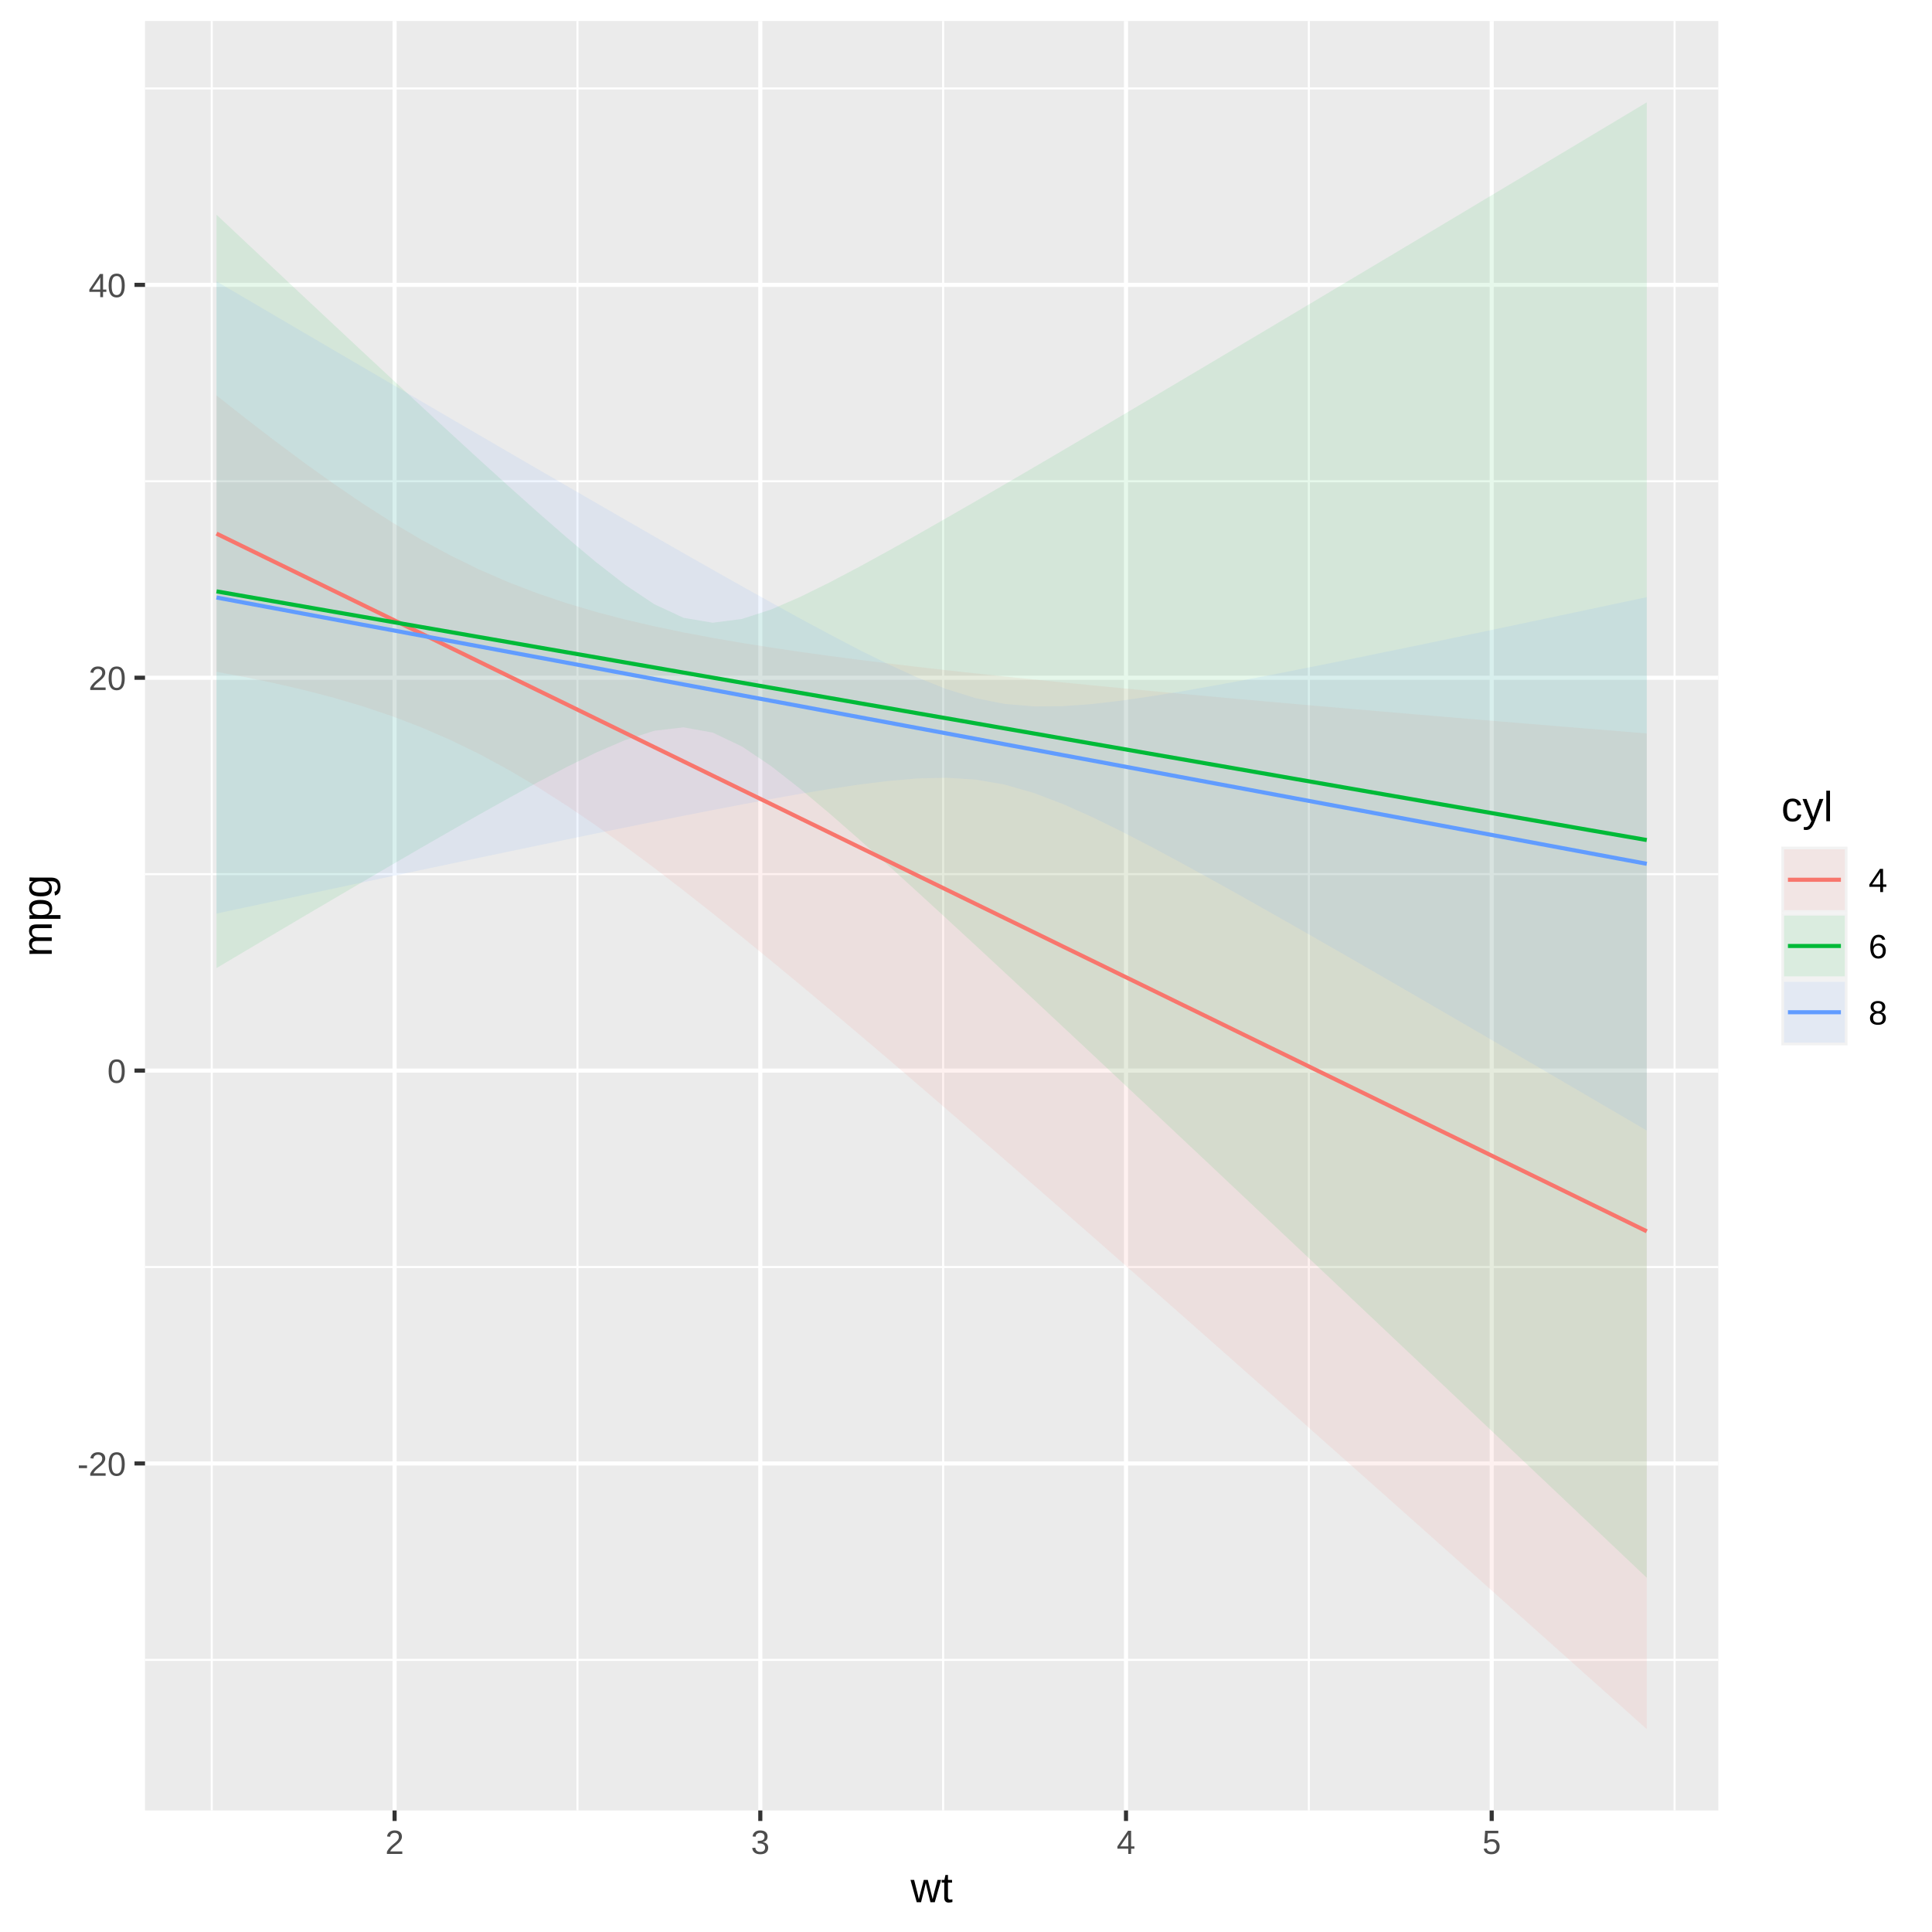
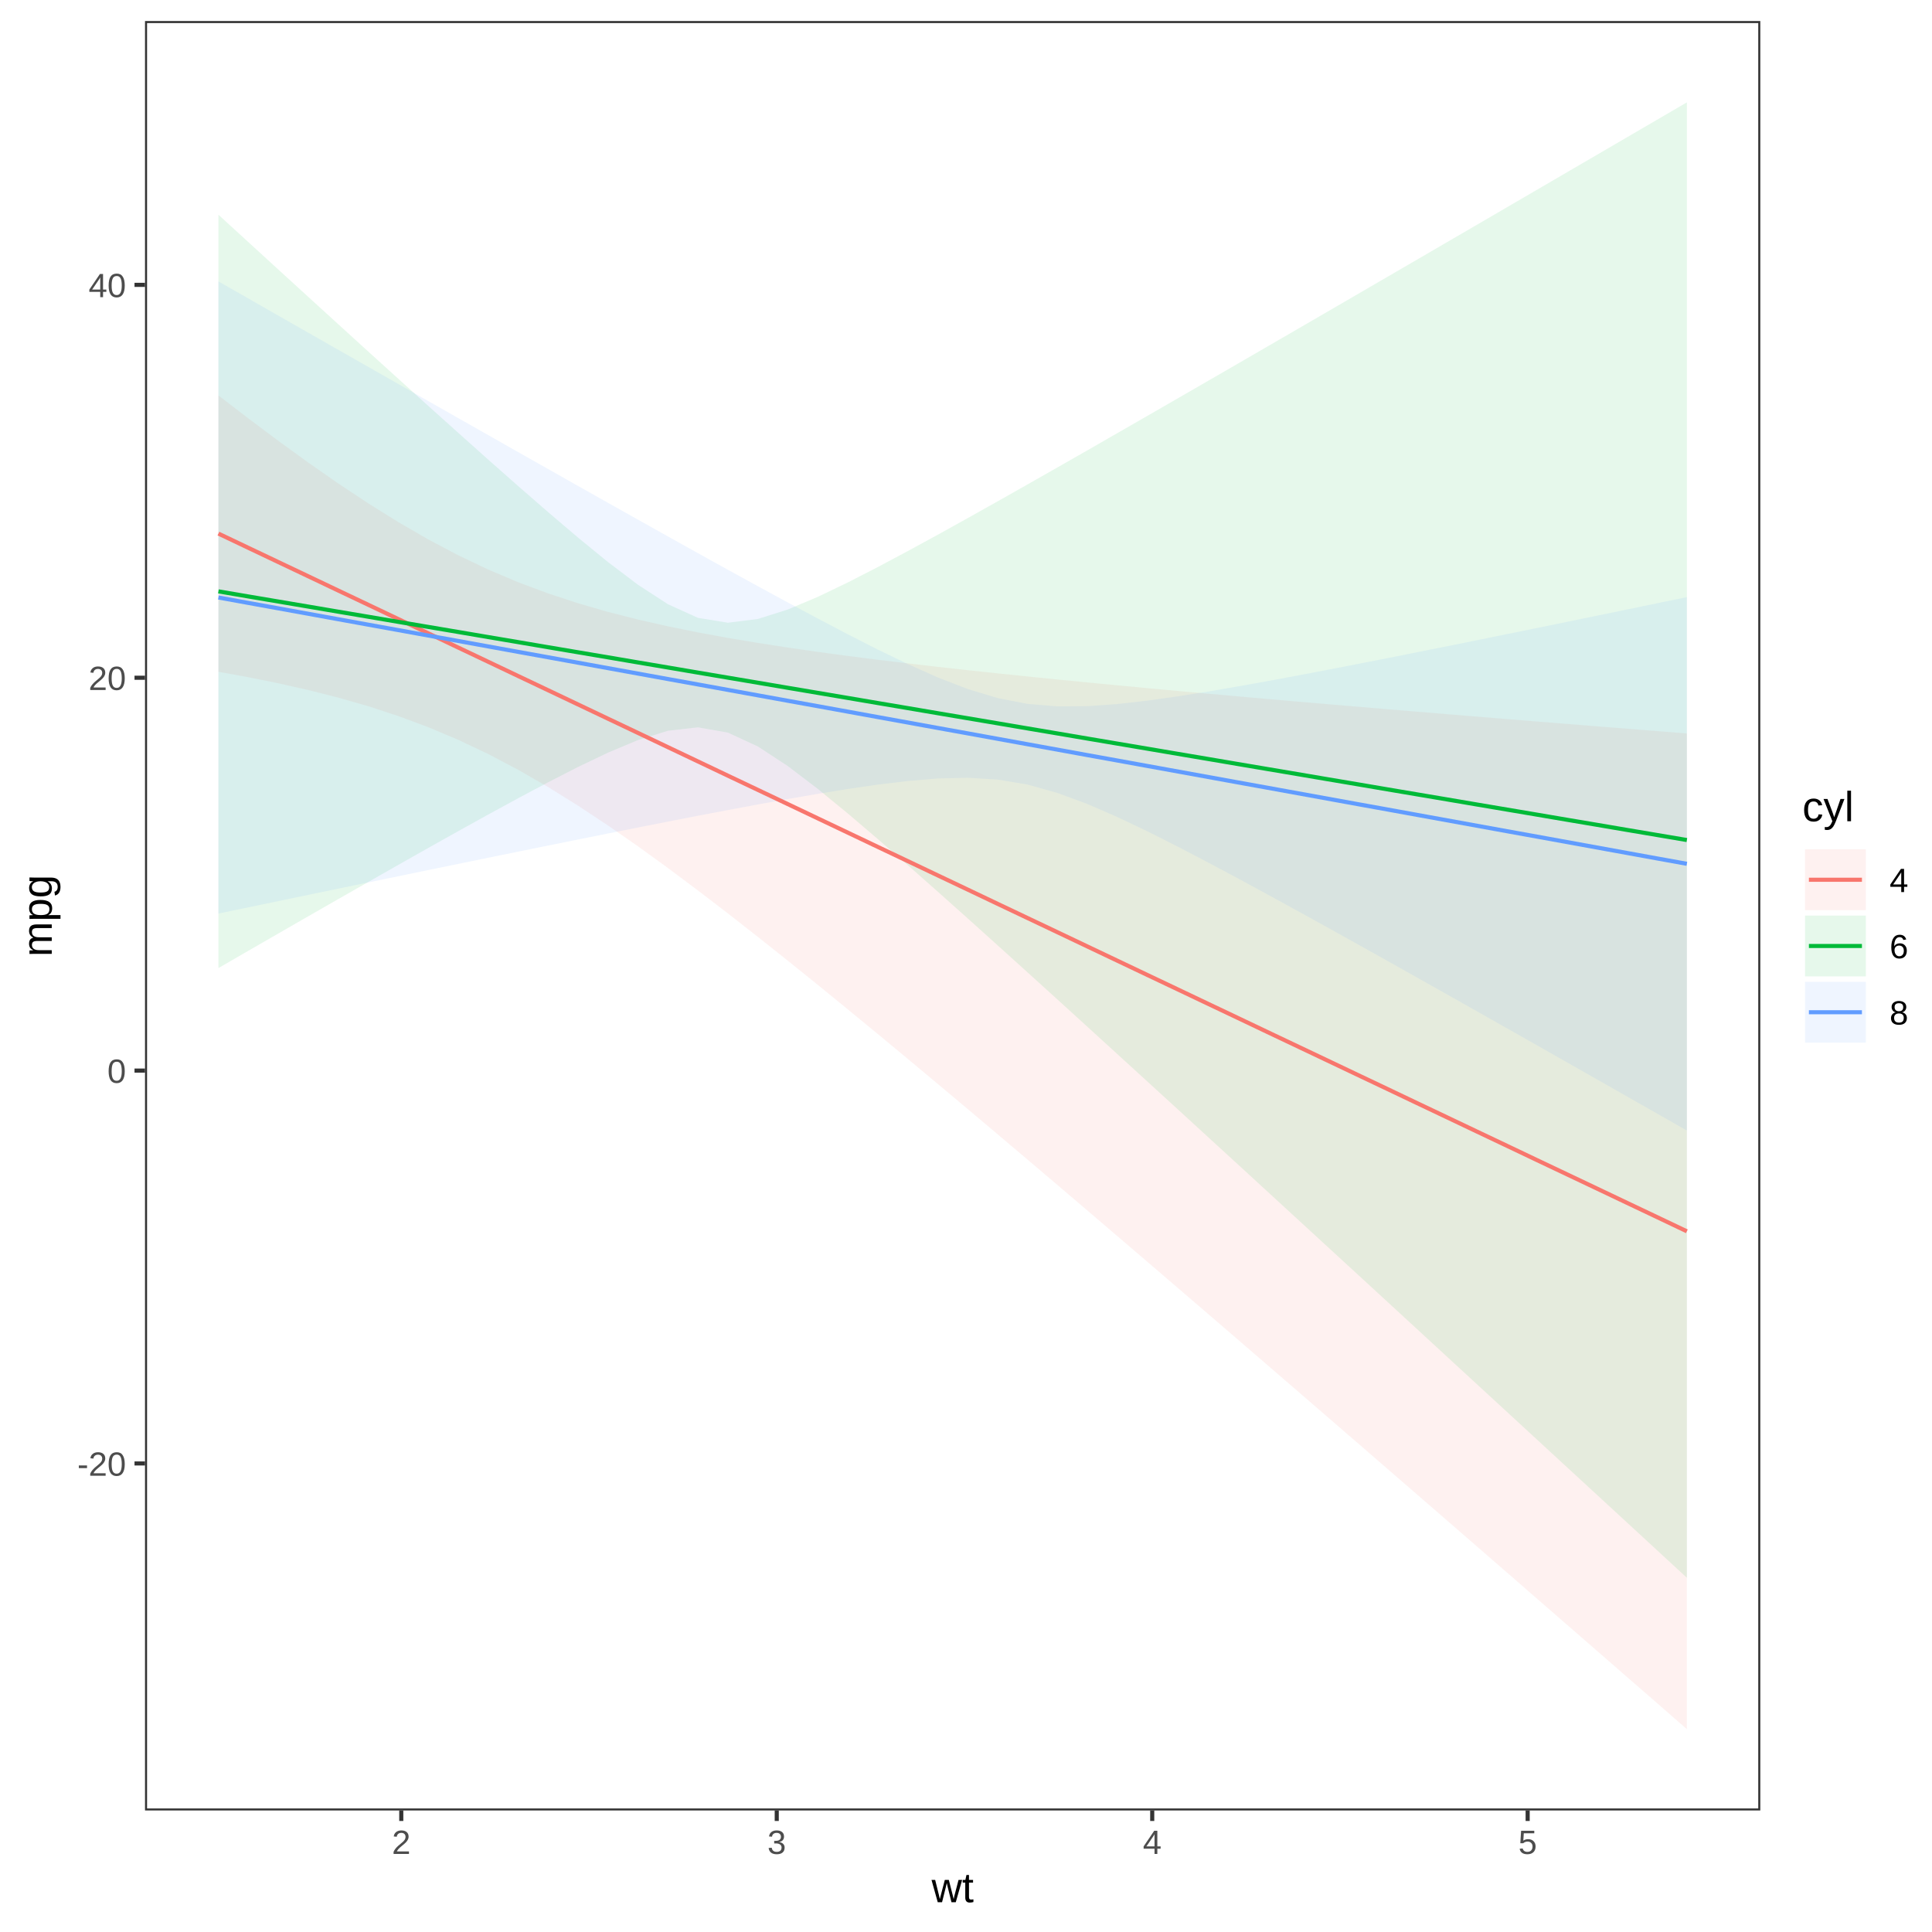
<svg xmlns="http://www.w3.org/2000/svg" class="svglite" width="504.00pt" height="504.00pt" viewBox="0 0 504.00 504.00">
  <defs>
    <style type="text/css">
    .svglite line, .svglite polyline, .svglite polygon, .svglite path, .svglite rect, .svglite circle {
      fill: none;
      stroke: #000000;
      stroke-linecap: round;
      stroke-linejoin: round;
      stroke-miterlimit: 10.00;
    }
    .svglite text {
      white-space: pre;
    }
  </style>
  </defs>
  <rect width="100%" height="100%" style="stroke: none; fill: #FFFFFF;" />
  <defs>
    <clipPath id="cpMC4wMHw1MDQuMDB8MC4wMHw1MDQuMDA=">
      <rect x="0.00" y="0.00" width="504.00" height="504.00" />
    </clipPath>
  </defs>
  <g clip-path="url(#cpMC4wMHw1MDQuMDB8MC4wMHw1MDQuMDA=)">
    <rect x="0.00" y="0.00" width="504.00" height="504.00" style="stroke-width: 1.07; stroke: #FFFFFF; fill: #FFFFFF;" />
  </g>
  <defs>
-     <clipPath id="cpMzcuODN8NDQ4LjI1fDUuNDh8NDcyLjI5">
-       <rect x="37.83" y="5.48" width="410.42" height="466.82" />
+     <clipPath id="cpMzcuODN8NDU5LjIxfDUuNDh8NDcyLjI5">
+       <rect x="37.83" y="5.48" width="421.38" height="466.82" />
    </clipPath>
  </defs>
-   <g clip-path="url(#cpMzcuODN8NDQ4LjI1fDUuNDh8NDcyLjI5)">
-     <rect x="37.83" y="5.48" width="410.42" height="466.82" style="stroke-width: 1.07; stroke: none; fill: #EBEBEB;" />
-     <polyline points="37.83,433.01 448.25,433.01 " style="stroke-width: 0.53; stroke: #FFFFFF; stroke-linecap: butt;" />
-     <polyline points="37.83,330.53 448.25,330.53 " style="stroke-width: 0.53; stroke: #FFFFFF; stroke-linecap: butt;" />
-     <polyline points="37.83,228.04 448.25,228.04 " style="stroke-width: 0.53; stroke: #FFFFFF; stroke-linecap: butt;" />
-     <polyline points="37.83,125.55 448.25,125.55 " style="stroke-width: 0.53; stroke: #FFFFFF; stroke-linecap: butt;" />
-     <polyline points="37.83,23.07 448.25,23.07 " style="stroke-width: 0.53; stroke: #FFFFFF; stroke-linecap: butt;" />
-     <polyline points="55.24,472.29 55.24,5.48 " style="stroke-width: 0.53; stroke: #FFFFFF; stroke-linecap: butt;" />
-     <polyline points="150.64,472.29 150.64,5.48 " style="stroke-width: 0.53; stroke: #FFFFFF; stroke-linecap: butt;" />
-     <polyline points="246.04,472.29 246.04,5.48 " style="stroke-width: 0.53; stroke: #FFFFFF; stroke-linecap: butt;" />
-     <polyline points="341.44,472.29 341.44,5.48 " style="stroke-width: 0.53; stroke: #FFFFFF; stroke-linecap: butt;" />
-     <polyline points="436.84,472.29 436.84,5.48 " style="stroke-width: 0.53; stroke: #FFFFFF; stroke-linecap: butt;" />
-     <polyline points="37.83,381.77 448.25,381.77 " style="stroke-width: 1.07; stroke: #FFFFFF; stroke-linecap: butt;" />
-     <polyline points="37.83,279.28 448.25,279.28 " style="stroke-width: 1.07; stroke: #FFFFFF; stroke-linecap: butt;" />
-     <polyline points="37.83,176.80 448.25,176.80 " style="stroke-width: 1.07; stroke: #FFFFFF; stroke-linecap: butt;" />
-     <polyline points="37.83,74.31 448.25,74.31 " style="stroke-width: 1.07; stroke: #FFFFFF; stroke-linecap: butt;" />
-     <polyline points="102.94,472.29 102.94,5.48 " style="stroke-width: 1.07; stroke: #FFFFFF; stroke-linecap: butt;" />
-     <polyline points="198.34,472.29 198.34,5.48 " style="stroke-width: 1.07; stroke: #FFFFFF; stroke-linecap: butt;" />
-     <polyline points="293.74,472.29 293.74,5.48 " style="stroke-width: 1.07; stroke: #FFFFFF; stroke-linecap: butt;" />
-     <polyline points="389.14,472.29 389.14,5.48 " style="stroke-width: 1.07; stroke: #FFFFFF; stroke-linecap: butt;" />
-     <polygon points="56.48,103.16 64.10,109.16 71.71,115.01 79.32,120.68 86.94,126.13 94.55,131.31 102.17,136.19 109.78,140.71 117.40,144.84 125.01,148.57 132.63,151.88 140.24,154.80 147.86,157.37 155.47,159.63 163.08,161.62 170.70,163.39 178.31,164.98 185.93,166.41 193.54,167.72 201.16,168.93 208.77,170.06 216.39,171.11 224.00,172.11 231.62,173.05 239.23,173.96 246.84,174.83 254.46,175.66 262.07,176.47 269.69,177.26 277.30,178.03 284.92,178.78 292.53,179.52 300.15,180.24 307.76,180.95 315.38,181.65 322.99,182.34 330.60,183.02 338.22,183.69 345.83,184.35 353.45,185.01 361.06,185.66 368.68,186.31 376.29,186.95 383.91,187.59 391.52,188.22 399.14,188.85 406.75,189.48 414.36,190.10 421.98,190.72 429.59,191.34 429.59,451.08 421.98,444.26 414.36,437.46 406.75,430.65 399.14,423.85 391.52,417.05 383.91,410.25 376.29,403.46 368.68,396.67 361.06,389.89 353.45,383.12 345.83,376.35 338.22,369.58 330.60,362.83 322.99,356.08 315.38,349.34 307.76,342.61 300.15,335.89 292.53,329.18 284.92,322.49 277.30,315.81 269.69,309.15 262.07,302.51 254.46,295.89 246.84,289.30 239.23,282.74 231.62,276.21 224.00,269.73 216.39,263.30 208.77,256.92 201.16,250.62 193.54,244.40 185.93,238.28 178.31,232.29 170.70,226.44 163.08,220.78 155.47,215.35 147.86,210.18 140.24,205.31 132.63,200.81 125.01,196.69 117.40,192.99 109.78,189.69 102.17,186.79 94.55,184.23 86.94,181.99 79.32,180.01 71.71,178.25 64.10,176.67 56.48,175.24 " style="stroke-width: 0.00; stroke: none; stroke-linecap: butt; fill: #F8766D; fill-opacity: 0.10;" />
-     <polyline points="56.48,103.16 64.10,109.16 71.71,115.01 79.32,120.68 86.94,126.13 94.55,131.31 102.17,136.19 109.78,140.71 117.40,144.84 125.01,148.57 132.63,151.88 140.24,154.80 147.86,157.37 155.47,159.63 163.08,161.62 170.70,163.39 178.31,164.98 185.93,166.41 193.54,167.72 201.16,168.93 208.77,170.06 216.39,171.11 224.00,172.11 231.62,173.05 239.23,173.96 246.84,174.83 254.46,175.66 262.07,176.47 269.69,177.26 277.30,178.03 284.92,178.78 292.53,179.52 300.15,180.24 307.76,180.95 315.38,181.65 322.99,182.34 330.60,183.02 338.22,183.69 345.83,184.35 353.45,185.01 361.06,185.66 368.68,186.31 376.29,186.95 383.91,187.59 391.52,188.22 399.14,188.85 406.75,189.48 414.36,190.10 421.98,190.72 429.59,191.34 " style="stroke-width: 1.07; stroke: none; stroke-linecap: butt;" />
-     <polyline points="429.59,451.08 421.98,444.26 414.36,437.46 406.75,430.65 399.14,423.85 391.52,417.05 383.91,410.25 376.29,403.46 368.68,396.67 361.06,389.89 353.45,383.12 345.83,376.35 338.22,369.58 330.60,362.83 322.99,356.08 315.38,349.34 307.76,342.61 300.15,335.89 292.53,329.18 284.92,322.49 277.30,315.81 269.69,309.15 262.07,302.51 254.46,295.89 246.84,289.30 239.23,282.74 231.62,276.21 224.00,269.73 216.39,263.30 208.77,256.92 201.16,250.62 193.54,244.40 185.93,238.28 178.31,232.29 170.70,226.44 163.08,220.78 155.47,215.35 147.86,210.18 140.24,205.31 132.63,200.81 125.01,196.69 117.40,192.99 109.78,189.69 102.17,186.79 94.55,184.23 86.94,181.99 79.32,180.01 71.71,178.25 64.10,176.67 56.48,175.24 " style="stroke-width: 1.07; stroke: none; stroke-linecap: butt;" />
-     <polygon points="56.48,56.01 64.10,63.17 71.71,70.32 79.32,77.46 86.94,84.59 94.55,91.71 102.17,98.80 109.78,105.87 117.40,112.89 125.01,119.88 132.63,126.79 140.24,133.59 147.86,140.24 155.47,146.63 163.08,152.55 170.70,157.63 178.31,161.17 185.93,162.45 193.54,161.47 201.16,159.00 208.77,155.70 216.39,151.95 224.00,147.94 231.62,143.77 239.23,139.51 246.84,135.17 254.46,130.79 262.07,126.37 269.69,121.92 277.30,117.46 284.92,112.97 292.53,108.48 300.15,103.97 307.76,99.46 315.38,94.94 322.99,90.41 330.60,85.88 338.22,81.34 345.83,76.80 353.45,72.25 361.06,67.71 368.68,63.16 376.29,58.61 383.91,54.05 391.52,49.50 399.14,44.94 406.75,40.38 414.36,35.82 421.98,31.26 429.59,26.70 429.59,411.59 421.98,404.38 414.36,397.17 406.75,389.96 399.14,382.76 391.52,375.55 383.91,368.35 376.29,361.15 368.68,353.95 361.06,346.75 353.45,339.56 345.83,332.36 338.22,325.18 330.60,317.99 322.99,310.81 315.38,303.63 307.76,296.47 300.15,289.30 292.53,282.15 284.92,275.01 277.30,267.88 269.69,260.76 262.07,253.67 254.46,246.60 246.84,239.57 239.23,232.59 231.62,225.67 224.00,218.86 216.39,212.20 208.77,205.80 201.16,199.85 193.54,194.73 185.93,191.11 178.31,189.74 170.70,190.63 163.08,193.06 155.47,196.34 147.86,200.08 140.24,204.08 132.63,208.24 125.01,212.50 117.40,216.83 109.78,221.21 102.17,225.63 94.55,230.08 86.94,234.54 79.32,239.02 71.71,243.52 64.10,248.02 56.48,252.54 " style="stroke-width: 0.00; stroke: none; stroke-linecap: butt; fill: #00BA38; fill-opacity: 0.10;" />
-     <polyline points="56.48,56.01 64.10,63.17 71.71,70.32 79.32,77.46 86.94,84.59 94.55,91.71 102.17,98.80 109.78,105.87 117.40,112.89 125.01,119.88 132.63,126.79 140.24,133.59 147.86,140.24 155.47,146.63 163.08,152.55 170.70,157.63 178.31,161.17 185.93,162.45 193.54,161.47 201.16,159.00 208.77,155.70 216.39,151.95 224.00,147.94 231.62,143.77 239.23,139.51 246.84,135.17 254.46,130.79 262.07,126.37 269.69,121.92 277.30,117.46 284.92,112.97 292.53,108.48 300.15,103.97 307.76,99.46 315.38,94.94 322.99,90.41 330.60,85.88 338.22,81.34 345.83,76.80 353.45,72.25 361.06,67.71 368.68,63.16 376.29,58.61 383.91,54.05 391.52,49.50 399.14,44.94 406.75,40.38 414.36,35.82 421.98,31.26 429.59,26.70 " style="stroke-width: 1.07; stroke: none; stroke-linecap: butt;" />
-     <polyline points="429.59,411.59 421.98,404.38 414.36,397.17 406.75,389.96 399.14,382.76 391.52,375.55 383.91,368.35 376.29,361.15 368.68,353.95 361.06,346.75 353.45,339.56 345.83,332.36 338.22,325.18 330.60,317.99 322.99,310.81 315.38,303.63 307.76,296.47 300.15,289.30 292.53,282.15 284.92,275.01 277.30,267.88 269.69,260.76 262.07,253.67 254.46,246.60 246.84,239.57 239.23,232.59 231.62,225.67 224.00,218.86 216.39,212.20 208.77,205.80 201.16,199.85 193.54,194.73 185.93,191.11 178.31,189.74 170.70,190.63 163.08,193.06 155.47,196.34 147.86,200.08 140.24,204.08 132.63,208.24 125.01,212.50 117.40,216.83 109.78,221.21 102.17,225.63 94.55,230.08 86.94,234.54 79.32,239.02 71.71,243.52 64.10,248.02 56.48,252.54 " style="stroke-width: 1.07; stroke: none; stroke-linecap: butt;" />
-     <polygon points="56.48,73.41 64.10,77.87 71.71,82.34 79.32,86.80 86.94,91.26 94.55,95.71 102.17,100.16 109.78,104.61 117.40,109.06 125.01,113.49 132.63,117.93 140.24,122.35 147.86,126.77 155.47,131.17 163.08,135.56 170.70,139.94 178.31,144.30 185.93,148.63 193.54,152.92 201.16,157.17 208.77,161.36 216.39,165.46 224.00,169.44 231.62,173.22 239.23,176.71 246.84,179.74 254.46,182.11 262.07,183.63 269.69,184.28 277.30,184.22 284.92,183.66 292.53,182.77 300.15,181.67 307.76,180.43 315.38,179.09 322.99,177.69 330.60,176.24 338.22,174.75 345.83,173.23 353.45,171.70 361.06,170.14 368.68,168.58 376.29,167.00 383.91,165.41 391.52,163.82 399.14,162.22 406.75,160.61 414.36,159.00 421.98,157.38 429.59,155.77 429.59,294.92 421.98,290.47 414.36,286.02 406.75,281.57 399.14,277.13 391.52,272.69 383.91,268.26 376.29,263.84 368.68,259.42 361.06,255.02 353.45,250.63 345.83,246.26 338.22,241.91 330.60,237.59 322.99,233.30 315.38,229.06 307.76,224.89 300.15,220.81 292.53,216.87 284.92,213.15 277.30,209.75 269.69,206.86 262.07,204.67 254.46,203.36 246.84,202.89 239.23,203.08 231.62,203.74 224.00,204.68 216.39,205.82 208.77,207.09 201.16,208.44 193.54,209.86 185.93,211.32 178.31,212.81 170.70,214.33 163.08,215.87 155.47,217.43 147.86,219.00 140.24,220.58 132.63,222.17 125.01,223.76 117.40,225.37 109.78,226.97 102.17,228.59 94.55,230.20 86.94,231.82 79.32,233.44 71.71,235.07 64.10,236.70 56.48,238.32 " style="stroke-width: 0.00; stroke: none; stroke-linecap: butt; fill: #619CFF; fill-opacity: 0.10;" />
-     <polyline points="56.48,73.41 64.10,77.87 71.71,82.34 79.32,86.80 86.94,91.26 94.55,95.71 102.17,100.16 109.78,104.61 117.40,109.06 125.01,113.49 132.63,117.93 140.24,122.35 147.86,126.77 155.47,131.17 163.08,135.56 170.70,139.94 178.31,144.30 185.93,148.63 193.54,152.92 201.16,157.17 208.77,161.36 216.39,165.46 224.00,169.44 231.62,173.22 239.23,176.71 246.84,179.74 254.46,182.11 262.07,183.63 269.69,184.28 277.30,184.22 284.92,183.66 292.53,182.77 300.15,181.67 307.76,180.43 315.38,179.09 322.99,177.69 330.60,176.24 338.22,174.75 345.83,173.23 353.45,171.70 361.06,170.14 368.68,168.58 376.29,167.00 383.91,165.41 391.52,163.82 399.14,162.22 406.75,160.61 414.36,159.00 421.98,157.38 429.59,155.77 " style="stroke-width: 1.07; stroke: none; stroke-linecap: butt;" />
-     <polyline points="429.59,294.92 421.98,290.47 414.36,286.02 406.75,281.57 399.14,277.13 391.52,272.69 383.91,268.26 376.29,263.84 368.68,259.42 361.06,255.02 353.45,250.63 345.83,246.26 338.22,241.91 330.60,237.59 322.99,233.30 315.38,229.06 307.76,224.89 300.15,220.81 292.53,216.87 284.92,213.15 277.30,209.75 269.69,206.86 262.07,204.67 254.46,203.36 246.84,202.89 239.23,203.08 231.62,203.74 224.00,204.68 216.39,205.82 208.77,207.09 201.16,208.44 193.54,209.86 185.93,211.32 178.31,212.81 170.70,214.33 163.08,215.87 155.47,217.43 147.86,219.00 140.24,220.58 132.63,222.17 125.01,223.76 117.40,225.37 109.78,226.97 102.17,228.59 94.55,230.20 86.94,231.82 79.32,233.44 71.71,235.07 64.10,236.70 56.48,238.32 " style="stroke-width: 1.07; stroke: none; stroke-linecap: butt;" />
-     <polyline points="56.48,139.20 64.10,142.92 71.71,146.63 79.32,150.34 86.94,154.06 94.55,157.77 102.17,161.49 109.78,165.20 117.40,168.92 125.01,172.63 132.63,176.35 140.24,180.06 147.86,183.77 155.47,187.49 163.08,191.20 170.70,194.92 178.31,198.63 185.93,202.35 193.54,206.06 201.16,209.77 208.77,213.49 216.39,217.20 224.00,220.92 231.62,224.63 239.23,228.35 246.84,232.06 254.46,235.78 262.07,239.49 269.69,243.20 277.30,246.92 284.92,250.63 292.53,254.35 300.15,258.06 307.76,261.78 315.38,265.49 322.99,269.21 330.60,272.92 338.22,276.63 345.83,280.35 353.45,284.06 361.06,287.78 368.68,291.49 376.29,295.21 383.91,298.92 391.52,302.64 399.14,306.35 406.75,310.06 414.36,313.78 421.98,317.49 429.59,321.21 " style="stroke-width: 1.07; stroke: #F8766D; stroke-linecap: butt;" />
-     <polyline points="56.48,154.27 64.10,155.60 71.71,156.92 79.32,158.24 86.94,159.57 94.55,160.89 102.17,162.22 109.78,163.54 117.40,164.86 125.01,166.19 132.63,167.51 140.24,168.84 147.86,170.16 155.47,171.48 163.08,172.81 170.70,174.13 178.31,175.46 185.93,176.78 193.54,178.10 201.16,179.43 208.77,180.75 216.39,182.07 224.00,183.40 231.62,184.72 239.23,186.05 246.84,187.37 254.46,188.69 262.07,190.02 269.69,191.34 277.30,192.67 284.92,193.99 292.53,195.31 300.15,196.64 307.76,197.96 315.38,199.29 322.99,200.61 330.60,201.93 338.22,203.26 345.83,204.58 353.45,205.91 361.06,207.23 368.68,208.55 376.29,209.88 383.91,211.20 391.52,212.52 399.14,213.85 406.75,215.17 414.36,216.50 421.98,217.82 429.59,219.14 " style="stroke-width: 1.07; stroke: #00BA38; stroke-linecap: butt;" />
-     <polyline points="56.48,155.87 64.10,157.29 71.71,158.70 79.32,160.12 86.94,161.54 94.55,162.96 102.17,164.37 109.78,165.79 117.40,167.21 125.01,168.63 132.63,170.05 140.24,171.46 147.86,172.88 155.47,174.30 163.08,175.72 170.70,177.14 178.31,178.55 185.93,179.97 193.54,181.39 201.16,182.81 208.77,184.22 216.39,185.64 224.00,187.06 231.62,188.48 239.23,189.90 246.84,191.31 254.46,192.73 262.07,194.15 269.69,195.57 277.30,196.99 284.92,198.40 292.53,199.82 300.15,201.24 307.76,202.66 315.38,204.08 322.99,205.49 330.60,206.91 338.22,208.33 345.83,209.75 353.45,211.16 361.06,212.58 368.68,214.00 376.29,215.42 383.91,216.84 391.52,218.25 399.14,219.67 406.75,221.09 414.36,222.51 421.98,223.93 429.59,225.34 " style="stroke-width: 1.07; stroke: #619CFF; stroke-linecap: butt;" />
+   <g clip-path="url(#cpMzcuODN8NDU5LjIxfDUuNDh8NDcyLjI5)">
+     <rect x="37.83" y="5.48" width="421.38" height="466.82" style="stroke-width: 1.07; stroke: none; fill: #FFFFFF;" />
+     <polygon points="56.98,103.16 64.80,109.16 72.61,115.01 80.43,120.68 88.25,126.13 96.07,131.31 103.89,136.19 111.70,140.71 119.52,144.84 127.34,148.57 135.16,151.88 142.98,154.80 150.79,157.37 158.61,159.63 166.43,161.62 174.25,163.39 182.06,164.98 189.88,166.41 197.70,167.72 205.52,168.93 213.34,170.06 221.15,171.11 228.97,172.11 236.79,173.05 244.61,173.96 252.43,174.83 260.24,175.66 268.06,176.47 275.88,177.26 283.70,178.03 291.51,178.78 299.33,179.52 307.15,180.24 314.97,180.95 322.79,181.65 330.60,182.34 338.42,183.02 346.24,183.69 354.06,184.35 361.88,185.01 369.69,185.66 377.51,186.31 385.33,186.95 393.15,187.59 400.96,188.22 408.78,188.85 416.60,189.48 424.42,190.10 432.24,190.72 440.05,191.34 440.05,451.08 432.24,444.26 424.42,437.46 416.60,430.65 408.78,423.85 400.96,417.05 393.15,410.25 385.33,403.46 377.51,396.67 369.69,389.89 361.88,383.12 354.06,376.35 346.24,369.58 338.42,362.83 330.60,356.08 322.79,349.34 314.97,342.61 307.15,335.89 299.33,329.18 291.51,322.49 283.70,315.81 275.88,309.15 268.06,302.51 260.24,295.89 252.43,289.30 244.61,282.74 236.79,276.21 228.97,269.73 221.15,263.30 213.34,256.92 205.52,250.62 197.70,244.40 189.88,238.28 182.06,232.29 174.25,226.44 166.43,220.78 158.61,215.35 150.79,210.18 142.98,205.31 135.16,200.81 127.34,196.69 119.52,192.99 111.70,189.69 103.89,186.79 96.07,184.23 88.25,181.99 80.43,180.01 72.61,178.25 64.80,176.67 56.98,175.24 " style="stroke-width: 0.00; stroke: none; stroke-linecap: butt; fill: #F8766D; fill-opacity: 0.10;" />
+     <polyline points="56.98,103.16 64.80,109.16 72.61,115.01 80.43,120.68 88.25,126.13 96.07,131.31 103.89,136.19 111.70,140.71 119.52,144.84 127.34,148.57 135.16,151.88 142.98,154.80 150.79,157.37 158.61,159.63 166.43,161.62 174.25,163.39 182.06,164.98 189.88,166.41 197.70,167.72 205.52,168.93 213.34,170.06 221.15,171.11 228.97,172.11 236.79,173.05 244.61,173.96 252.43,174.83 260.24,175.66 268.06,176.47 275.88,177.26 283.70,178.03 291.51,178.78 299.33,179.52 307.15,180.24 314.97,180.95 322.79,181.65 330.60,182.34 338.42,183.02 346.24,183.69 354.06,184.35 361.88,185.01 369.69,185.66 377.51,186.31 385.33,186.95 393.15,187.59 400.96,188.22 408.78,188.85 416.60,189.48 424.42,190.10 432.24,190.72 440.05,191.34 " style="stroke-width: 1.07; stroke: none; stroke-linecap: butt;" />
+     <polyline points="440.05,451.08 432.24,444.26 424.42,437.46 416.60,430.65 408.78,423.85 400.96,417.05 393.15,410.25 385.33,403.46 377.51,396.67 369.69,389.89 361.88,383.12 354.06,376.35 346.24,369.58 338.42,362.83 330.60,356.08 322.79,349.34 314.97,342.61 307.15,335.89 299.33,329.18 291.51,322.49 283.70,315.81 275.88,309.15 268.06,302.51 260.24,295.89 252.43,289.30 244.61,282.74 236.79,276.21 228.97,269.73 221.15,263.30 213.34,256.92 205.52,250.62 197.70,244.40 189.88,238.28 182.06,232.29 174.25,226.44 166.43,220.78 158.61,215.35 150.79,210.18 142.98,205.31 135.16,200.81 127.34,196.69 119.52,192.99 111.70,189.69 103.89,186.79 96.07,184.23 88.25,181.99 80.43,180.01 72.61,178.25 64.80,176.67 56.98,175.24 " style="stroke-width: 1.07; stroke: none; stroke-linecap: butt;" />
+     <polygon points="56.98,56.01 64.80,63.17 72.61,70.32 80.43,77.46 88.25,84.59 96.07,91.71 103.89,98.80 111.70,105.87 119.52,112.89 127.34,119.88 135.16,126.79 142.98,133.59 150.79,140.24 158.61,146.63 166.43,152.55 174.25,157.63 182.06,161.17 189.88,162.45 197.70,161.47 205.52,159.00 213.34,155.70 221.15,151.95 228.97,147.94 236.79,143.77 244.61,139.51 252.43,135.17 260.24,130.79 268.06,126.37 275.88,121.92 283.70,117.46 291.51,112.97 299.33,108.48 307.15,103.97 314.97,99.46 322.79,94.94 330.60,90.41 338.42,85.88 346.24,81.34 354.06,76.80 361.88,72.25 369.69,67.71 377.51,63.16 385.33,58.61 393.15,54.05 400.96,49.50 408.78,44.94 416.60,40.38 424.42,35.82 432.24,31.26 440.05,26.70 440.05,411.59 432.24,404.38 424.42,397.17 416.60,389.96 408.78,382.76 400.96,375.55 393.15,368.35 385.33,361.15 377.51,353.95 369.69,346.75 361.88,339.56 354.06,332.36 346.24,325.18 338.42,317.99 330.60,310.81 322.79,303.63 314.97,296.47 307.15,289.30 299.33,282.15 291.51,275.01 283.70,267.88 275.88,260.76 268.06,253.67 260.24,246.60 252.43,239.57 244.61,232.59 236.79,225.67 228.97,218.86 221.15,212.20 213.34,205.80 205.52,199.85 197.70,194.73 189.88,191.11 182.06,189.74 174.25,190.63 166.43,193.06 158.61,196.34 150.79,200.08 142.98,204.08 135.16,208.24 127.34,212.50 119.52,216.83 111.70,221.21 103.89,225.63 96.07,230.08 88.25,234.54 80.43,239.02 72.61,243.52 64.80,248.02 56.98,252.54 " style="stroke-width: 0.00; stroke: none; stroke-linecap: butt; fill: #00BA38; fill-opacity: 0.10;" />
+     <polyline points="56.98,56.01 64.80,63.17 72.61,70.32 80.43,77.46 88.25,84.59 96.07,91.71 103.89,98.80 111.70,105.87 119.52,112.89 127.34,119.88 135.16,126.79 142.98,133.59 150.79,140.24 158.61,146.63 166.43,152.55 174.25,157.63 182.06,161.17 189.88,162.45 197.70,161.47 205.52,159.00 213.34,155.70 221.15,151.95 228.97,147.94 236.79,143.77 244.61,139.51 252.43,135.17 260.24,130.79 268.06,126.37 275.88,121.92 283.70,117.46 291.51,112.97 299.33,108.48 307.15,103.97 314.97,99.46 322.79,94.94 330.60,90.41 338.42,85.88 346.24,81.34 354.06,76.80 361.88,72.25 369.69,67.71 377.51,63.16 385.33,58.61 393.15,54.05 400.96,49.50 408.78,44.94 416.60,40.38 424.42,35.82 432.24,31.26 440.05,26.70 " style="stroke-width: 1.07; stroke: none; stroke-linecap: butt;" />
+     <polyline points="440.05,411.59 432.24,404.38 424.42,397.17 416.60,389.96 408.78,382.76 400.96,375.55 393.15,368.35 385.33,361.15 377.51,353.95 369.69,346.75 361.88,339.56 354.06,332.36 346.24,325.18 338.42,317.99 330.60,310.81 322.79,303.63 314.97,296.47 307.15,289.30 299.33,282.15 291.51,275.01 283.70,267.88 275.88,260.76 268.06,253.67 260.24,246.60 252.43,239.57 244.61,232.59 236.79,225.67 228.97,218.86 221.15,212.20 213.34,205.80 205.52,199.85 197.70,194.73 189.88,191.11 182.06,189.74 174.25,190.63 166.43,193.06 158.61,196.34 150.79,200.08 142.98,204.08 135.16,208.24 127.34,212.50 119.52,216.83 111.70,221.21 103.89,225.63 96.07,230.08 88.25,234.54 80.43,239.02 72.61,243.52 64.80,248.02 56.98,252.54 " style="stroke-width: 1.07; stroke: none; stroke-linecap: butt;" />
+     <polygon points="56.98,73.41 64.80,77.87 72.61,82.34 80.43,86.80 88.25,91.26 96.07,95.71 103.89,100.16 111.70,104.61 119.52,109.06 127.34,113.49 135.16,117.93 142.98,122.35 150.79,126.77 158.61,131.17 166.43,135.56 174.25,139.94 182.06,144.30 189.88,148.63 197.70,152.92 205.52,157.17 213.34,161.36 221.15,165.46 228.97,169.44 236.79,173.22 244.61,176.71 252.43,179.74 260.24,182.11 268.06,183.63 275.88,184.28 283.70,184.22 291.51,183.66 299.33,182.77 307.15,181.67 314.97,180.43 322.79,179.09 330.60,177.69 338.42,176.24 346.24,174.75 354.06,173.23 361.88,171.70 369.69,170.14 377.51,168.58 385.33,167.00 393.15,165.41 400.96,163.82 408.78,162.22 416.60,160.61 424.42,159.00 432.24,157.38 440.05,155.77 440.05,294.92 432.24,290.47 424.42,286.02 416.60,281.57 408.78,277.13 400.96,272.69 393.15,268.26 385.33,263.84 377.51,259.42 369.69,255.02 361.88,250.63 354.06,246.26 346.24,241.91 338.42,237.59 330.60,233.30 322.79,229.06 314.97,224.89 307.15,220.81 299.33,216.87 291.51,213.15 283.70,209.75 275.88,206.86 268.06,204.67 260.24,203.36 252.43,202.89 244.61,203.08 236.79,203.74 228.97,204.68 221.15,205.82 213.34,207.09 205.52,208.44 197.70,209.86 189.88,211.32 182.06,212.81 174.25,214.33 166.43,215.87 158.61,217.43 150.79,219.00 142.98,220.58 135.16,222.17 127.34,223.76 119.52,225.37 111.70,226.97 103.89,228.59 96.07,230.20 88.25,231.82 80.43,233.44 72.61,235.07 64.80,236.70 56.98,238.32 " style="stroke-width: 0.00; stroke: none; stroke-linecap: butt; fill: #619CFF; fill-opacity: 0.10;" />
+     <polyline points="56.98,73.41 64.80,77.87 72.61,82.34 80.43,86.80 88.25,91.26 96.07,95.71 103.89,100.16 111.70,104.61 119.52,109.06 127.34,113.49 135.16,117.93 142.98,122.35 150.79,126.77 158.61,131.17 166.43,135.56 174.25,139.94 182.06,144.30 189.88,148.63 197.70,152.92 205.52,157.17 213.34,161.36 221.15,165.46 228.97,169.44 236.79,173.22 244.61,176.71 252.43,179.74 260.24,182.11 268.06,183.63 275.88,184.28 283.70,184.22 291.51,183.66 299.33,182.77 307.15,181.67 314.97,180.43 322.79,179.09 330.60,177.69 338.42,176.24 346.24,174.75 354.06,173.23 361.88,171.70 369.69,170.14 377.51,168.58 385.33,167.00 393.15,165.41 400.96,163.82 408.78,162.22 416.60,160.61 424.42,159.00 432.24,157.38 440.05,155.77 " style="stroke-width: 1.07; stroke: none; stroke-linecap: butt;" />
+     <polyline points="440.05,294.92 432.24,290.47 424.42,286.02 416.60,281.57 408.78,277.13 400.96,272.69 393.15,268.26 385.33,263.84 377.51,259.42 369.69,255.02 361.88,250.63 354.06,246.26 346.24,241.91 338.42,237.59 330.60,233.30 322.79,229.06 314.97,224.89 307.15,220.81 299.33,216.87 291.51,213.15 283.70,209.75 275.88,206.86 268.06,204.67 260.24,203.36 252.43,202.89 244.61,203.08 236.79,203.74 228.97,204.68 221.15,205.82 213.34,207.09 205.52,208.44 197.70,209.86 189.88,211.32 182.06,212.81 174.25,214.33 166.43,215.87 158.61,217.43 150.79,219.00 142.98,220.58 135.16,222.17 127.34,223.76 119.52,225.37 111.70,226.97 103.89,228.59 96.07,230.20 88.25,231.82 80.43,233.44 72.61,235.07 64.80,236.70 56.98,238.32 " style="stroke-width: 1.07; stroke: none; stroke-linecap: butt;" />
+     <polyline points="56.98,139.20 64.80,142.92 72.61,146.63 80.43,150.34 88.25,154.06 96.07,157.77 103.89,161.49 111.70,165.20 119.52,168.92 127.34,172.63 135.16,176.35 142.98,180.06 150.79,183.77 158.61,187.49 166.43,191.20 174.25,194.92 182.06,198.63 189.88,202.35 197.70,206.06 205.52,209.77 213.34,213.49 221.15,217.20 228.97,220.92 236.79,224.63 244.61,228.35 252.43,232.06 260.24,235.78 268.06,239.49 275.88,243.20 283.70,246.92 291.51,250.63 299.33,254.35 307.15,258.06 314.97,261.78 322.79,265.49 330.60,269.21 338.42,272.92 346.24,276.63 354.06,280.35 361.88,284.06 369.69,287.78 377.51,291.49 385.33,295.21 393.15,298.92 400.96,302.64 408.78,306.35 416.60,310.06 424.42,313.78 432.24,317.49 440.05,321.21 " style="stroke-width: 1.07; stroke: #F8766D; stroke-linecap: butt;" />
+     <polyline points="56.98,154.27 64.80,155.60 72.61,156.92 80.43,158.24 88.25,159.57 96.07,160.89 103.89,162.22 111.70,163.54 119.52,164.86 127.34,166.19 135.16,167.51 142.98,168.84 150.79,170.16 158.61,171.48 166.43,172.81 174.25,174.13 182.06,175.46 189.88,176.78 197.70,178.10 205.52,179.43 213.34,180.75 221.15,182.07 228.97,183.40 236.79,184.72 244.61,186.05 252.43,187.37 260.24,188.69 268.06,190.02 275.88,191.34 283.70,192.67 291.51,193.99 299.33,195.31 307.15,196.64 314.97,197.96 322.79,199.29 330.60,200.61 338.42,201.93 346.24,203.26 354.06,204.58 361.88,205.91 369.69,207.23 377.51,208.55 385.33,209.88 393.15,211.20 400.96,212.52 408.78,213.85 416.60,215.17 424.42,216.50 432.24,217.82 440.05,219.14 " style="stroke-width: 1.07; stroke: #00BA38; stroke-linecap: butt;" />
+     <polyline points="56.98,155.87 64.80,157.29 72.61,158.70 80.43,160.12 88.25,161.54 96.07,162.96 103.89,164.37 111.70,165.79 119.52,167.21 127.34,168.63 135.16,170.05 142.98,171.46 150.79,172.88 158.61,174.30 166.43,175.72 174.25,177.14 182.06,178.55 189.88,179.97 197.70,181.39 205.52,182.81 213.34,184.22 221.15,185.64 228.97,187.06 236.79,188.48 244.61,189.90 252.43,191.31 260.24,192.73 268.06,194.15 275.88,195.57 283.70,196.99 291.51,198.40 299.33,199.82 307.15,201.24 314.97,202.66 322.79,204.08 330.60,205.49 338.42,206.91 346.24,208.33 354.06,209.75 361.88,211.16 369.69,212.58 377.51,214.00 385.33,215.42 393.15,216.84 400.96,218.25 408.78,219.67 416.60,221.09 424.42,222.51 432.24,223.93 440.05,225.34 " style="stroke-width: 1.07; stroke: #619CFF; stroke-linecap: butt;" />
+     <rect x="37.83" y="5.48" width="421.38" height="466.82" style="stroke-width: 1.07; stroke: #333333;" />
  </g>
  <g clip-path="url(#cpMC4wMHw1MDQuMDB8MC4wMHw1MDQuMDA=)">
    <text x="32.89" y="384.98" text-anchor="end" style="font-size: 8.80px;fill: #4D4D4D; font-family: &quot;Arimo&quot;;" textLength="14.36px" lengthAdjust="spacingAndGlyphs">-20</text>
    <text x="32.89" y="282.49" text-anchor="end" style="font-size: 8.80px;fill: #4D4D4D; font-family: &quot;Arimo&quot;;" textLength="5.59px" lengthAdjust="spacingAndGlyphs">0</text>
    <text x="32.89" y="180.00" text-anchor="end" style="font-size: 8.80px;fill: #4D4D4D; font-family: &quot;Arimo&quot;;" textLength="11.19px" lengthAdjust="spacingAndGlyphs">20</text>
    <text x="32.89" y="77.52" text-anchor="end" style="font-size: 8.80px;fill: #4D4D4D; font-family: &quot;Arimo&quot;;" textLength="11.19px" lengthAdjust="spacingAndGlyphs">40</text>
    <polyline points="35.09,381.77 37.83,381.77 " style="stroke-width: 1.07; stroke: #333333; stroke-linecap: butt;" />
    <polyline points="35.09,279.28 37.83,279.28 " style="stroke-width: 1.07; stroke: #333333; stroke-linecap: butt;" />
    <polyline points="35.09,176.80 37.83,176.80 " style="stroke-width: 1.07; stroke: #333333; stroke-linecap: butt;" />
    <polyline points="35.09,74.31 37.83,74.31 " style="stroke-width: 1.07; stroke: #333333; stroke-linecap: butt;" />
-     <polyline points="102.94,475.03 102.94,472.29 " style="stroke-width: 1.07; stroke: #333333; stroke-linecap: butt;" />
-     <polyline points="198.34,475.03 198.34,472.29 " style="stroke-width: 1.07; stroke: #333333; stroke-linecap: butt;" />
-     <polyline points="293.74,475.03 293.74,472.29 " style="stroke-width: 1.07; stroke: #333333; stroke-linecap: butt;" />
-     <polyline points="389.14,475.03 389.14,472.29 " style="stroke-width: 1.07; stroke: #333333; stroke-linecap: butt;" />
-     <text x="102.94" y="483.64" text-anchor="middle" style="font-size: 8.80px;fill: #4D4D4D; font-family: &quot;Arimo&quot;;" textLength="5.59px" lengthAdjust="spacingAndGlyphs">2</text>
-     <text x="198.34" y="483.64" text-anchor="middle" style="font-size: 8.80px;fill: #4D4D4D; font-family: &quot;Arimo&quot;;" textLength="5.59px" lengthAdjust="spacingAndGlyphs">3</text>
-     <text x="293.74" y="483.64" text-anchor="middle" style="font-size: 8.80px;fill: #4D4D4D; font-family: &quot;Arimo&quot;;" textLength="5.59px" lengthAdjust="spacingAndGlyphs">4</text>
-     <text x="389.14" y="483.64" text-anchor="middle" style="font-size: 8.80px;fill: #4D4D4D; font-family: &quot;Arimo&quot;;" textLength="5.59px" lengthAdjust="spacingAndGlyphs">5</text>
-     <text x="243.04" y="496.23" text-anchor="middle" style="font-size: 11.00px; font-family: &quot;Arimo&quot;;" textLength="13.31px" lengthAdjust="spacingAndGlyphs">wt</text>
+     <polyline points="104.68,475.03 104.68,472.29 " style="stroke-width: 1.07; stroke: #333333; stroke-linecap: butt;" />
+     <polyline points="202.63,475.03 202.63,472.29 " style="stroke-width: 1.07; stroke: #333333; stroke-linecap: butt;" />
+     <polyline points="300.58,475.03 300.58,472.29 " style="stroke-width: 1.07; stroke: #333333; stroke-linecap: butt;" />
+     <polyline points="398.52,475.03 398.52,472.29 " style="stroke-width: 1.07; stroke: #333333; stroke-linecap: butt;" />
+     <text x="104.68" y="483.64" text-anchor="middle" style="font-size: 8.80px;fill: #4D4D4D; font-family: &quot;Arimo&quot;;" textLength="5.59px" lengthAdjust="spacingAndGlyphs">2</text>
+     <text x="202.63" y="483.64" text-anchor="middle" style="font-size: 8.80px;fill: #4D4D4D; font-family: &quot;Arimo&quot;;" textLength="5.59px" lengthAdjust="spacingAndGlyphs">3</text>
+     <text x="300.58" y="483.64" text-anchor="middle" style="font-size: 8.80px;fill: #4D4D4D; font-family: &quot;Arimo&quot;;" textLength="5.59px" lengthAdjust="spacingAndGlyphs">4</text>
+     <text x="398.52" y="483.64" text-anchor="middle" style="font-size: 8.80px;fill: #4D4D4D; font-family: &quot;Arimo&quot;;" textLength="5.59px" lengthAdjust="spacingAndGlyphs">5</text>
+     <text x="248.52" y="496.23" text-anchor="middle" style="font-size: 11.00px; font-family: &quot;Arimo&quot;;" textLength="13.31px" lengthAdjust="spacingAndGlyphs">wt</text>
    <text transform="translate(13.50,238.89) rotate(-90)" text-anchor="middle" style="font-size: 11.00px; font-family: &quot;Arimo&quot;;" textLength="24.68px" lengthAdjust="spacingAndGlyphs">mpg</text>
-     <rect x="459.21" y="199.59" width="39.31" height="78.59" style="stroke-width: 1.07; stroke: none; fill: #FFFFFF;" />
-     <text x="464.69" y="214.24" style="font-size: 11.00px; font-family: &quot;Arimo&quot;;" textLength="15.62px" lengthAdjust="spacingAndGlyphs">cyl</text>
-     <rect x="464.69" y="220.86" width="17.28" height="17.28" style="stroke-width: 1.07; stroke: none; fill: #F2F2F2;" />
-     <rect x="465.40" y="221.57" width="15.86" height="15.86" style="stroke-width: 1.07; stroke: none; stroke-linecap: butt; stroke-linejoin: miter; fill: #F8766D; fill-opacity: 0.10;" />
-     <line x1="466.42" y1="229.50" x2="480.24" y2="229.50" style="stroke-width: 1.07; stroke: #F8766D; stroke-linecap: butt;" />
-     <rect x="464.69" y="238.14" width="17.28" height="17.28" style="stroke-width: 1.07; stroke: none; fill: #F2F2F2;" />
-     <rect x="465.40" y="238.85" width="15.86" height="15.86" style="stroke-width: 1.07; stroke: none; stroke-linecap: butt; stroke-linejoin: miter; fill: #00BA38; fill-opacity: 0.10;" />
-     <line x1="466.42" y1="246.78" x2="480.24" y2="246.78" style="stroke-width: 1.07; stroke: #00BA38; stroke-linecap: butt;" />
-     <rect x="464.69" y="255.42" width="17.28" height="17.28" style="stroke-width: 1.07; stroke: none; fill: #F2F2F2;" />
-     <rect x="465.40" y="256.13" width="15.86" height="15.86" style="stroke-width: 1.07; stroke: none; stroke-linecap: butt; stroke-linejoin: miter; fill: #619CFF; fill-opacity: 0.10;" />
-     <line x1="466.42" y1="264.06" x2="480.24" y2="264.06" style="stroke-width: 1.07; stroke: #619CFF; stroke-linecap: butt;" />
-     <text x="487.45" y="232.71" style="font-size: 8.80px; font-family: &quot;Arimo&quot;;" textLength="5.59px" lengthAdjust="spacingAndGlyphs">4</text>
-     <text x="487.45" y="249.99" style="font-size: 8.80px; font-family: &quot;Arimo&quot;;" textLength="5.59px" lengthAdjust="spacingAndGlyphs">6</text>
-     <text x="487.45" y="267.27" style="font-size: 8.80px; font-family: &quot;Arimo&quot;;" textLength="5.59px" lengthAdjust="spacingAndGlyphs">8</text>
+     <rect x="470.17" y="205.07" width="28.35" height="67.63" style="stroke-width: 1.07; stroke: none; fill: #FFFFFF;" />
+     <text x="470.17" y="214.24" style="font-size: 11.00px; font-family: &quot;Arimo&quot;;" textLength="15.62px" lengthAdjust="spacingAndGlyphs">cyl</text>
+     <rect x="470.17" y="220.86" width="17.28" height="17.28" style="stroke-width: 1.07; stroke: none; fill: #FFFFFF;" />
+     <rect x="470.88" y="221.57" width="15.86" height="15.86" style="stroke-width: 1.07; stroke: none; stroke-linecap: butt; stroke-linejoin: miter; fill: #F8766D; fill-opacity: 0.10;" />
+     <line x1="471.89" y1="229.50" x2="485.72" y2="229.50" style="stroke-width: 1.07; stroke: #F8766D; stroke-linecap: butt;" />
+     <rect x="470.17" y="238.14" width="17.28" height="17.28" style="stroke-width: 1.07; stroke: none; fill: #FFFFFF;" />
+     <rect x="470.88" y="238.85" width="15.86" height="15.86" style="stroke-width: 1.07; stroke: none; stroke-linecap: butt; stroke-linejoin: miter; fill: #00BA38; fill-opacity: 0.10;" />
+     <line x1="471.89" y1="246.78" x2="485.72" y2="246.78" style="stroke-width: 1.07; stroke: #00BA38; stroke-linecap: butt;" />
+     <rect x="470.17" y="255.42" width="17.28" height="17.28" style="stroke-width: 1.07; stroke: none; fill: #FFFFFF;" />
+     <rect x="470.88" y="256.13" width="15.86" height="15.86" style="stroke-width: 1.07; stroke: none; stroke-linecap: butt; stroke-linejoin: miter; fill: #619CFF; fill-opacity: 0.10;" />
+     <line x1="471.89" y1="264.06" x2="485.72" y2="264.06" style="stroke-width: 1.07; stroke: #619CFF; stroke-linecap: butt;" />
+     <text x="492.93" y="232.71" style="font-size: 8.80px; font-family: &quot;Arimo&quot;;" textLength="5.59px" lengthAdjust="spacingAndGlyphs">4</text>
+     <text x="492.93" y="249.99" style="font-size: 8.80px; font-family: &quot;Arimo&quot;;" textLength="5.59px" lengthAdjust="spacingAndGlyphs">6</text>
+     <text x="492.93" y="267.27" style="font-size: 8.80px; font-family: &quot;Arimo&quot;;" textLength="5.59px" lengthAdjust="spacingAndGlyphs">8</text>
  </g>
</svg>
